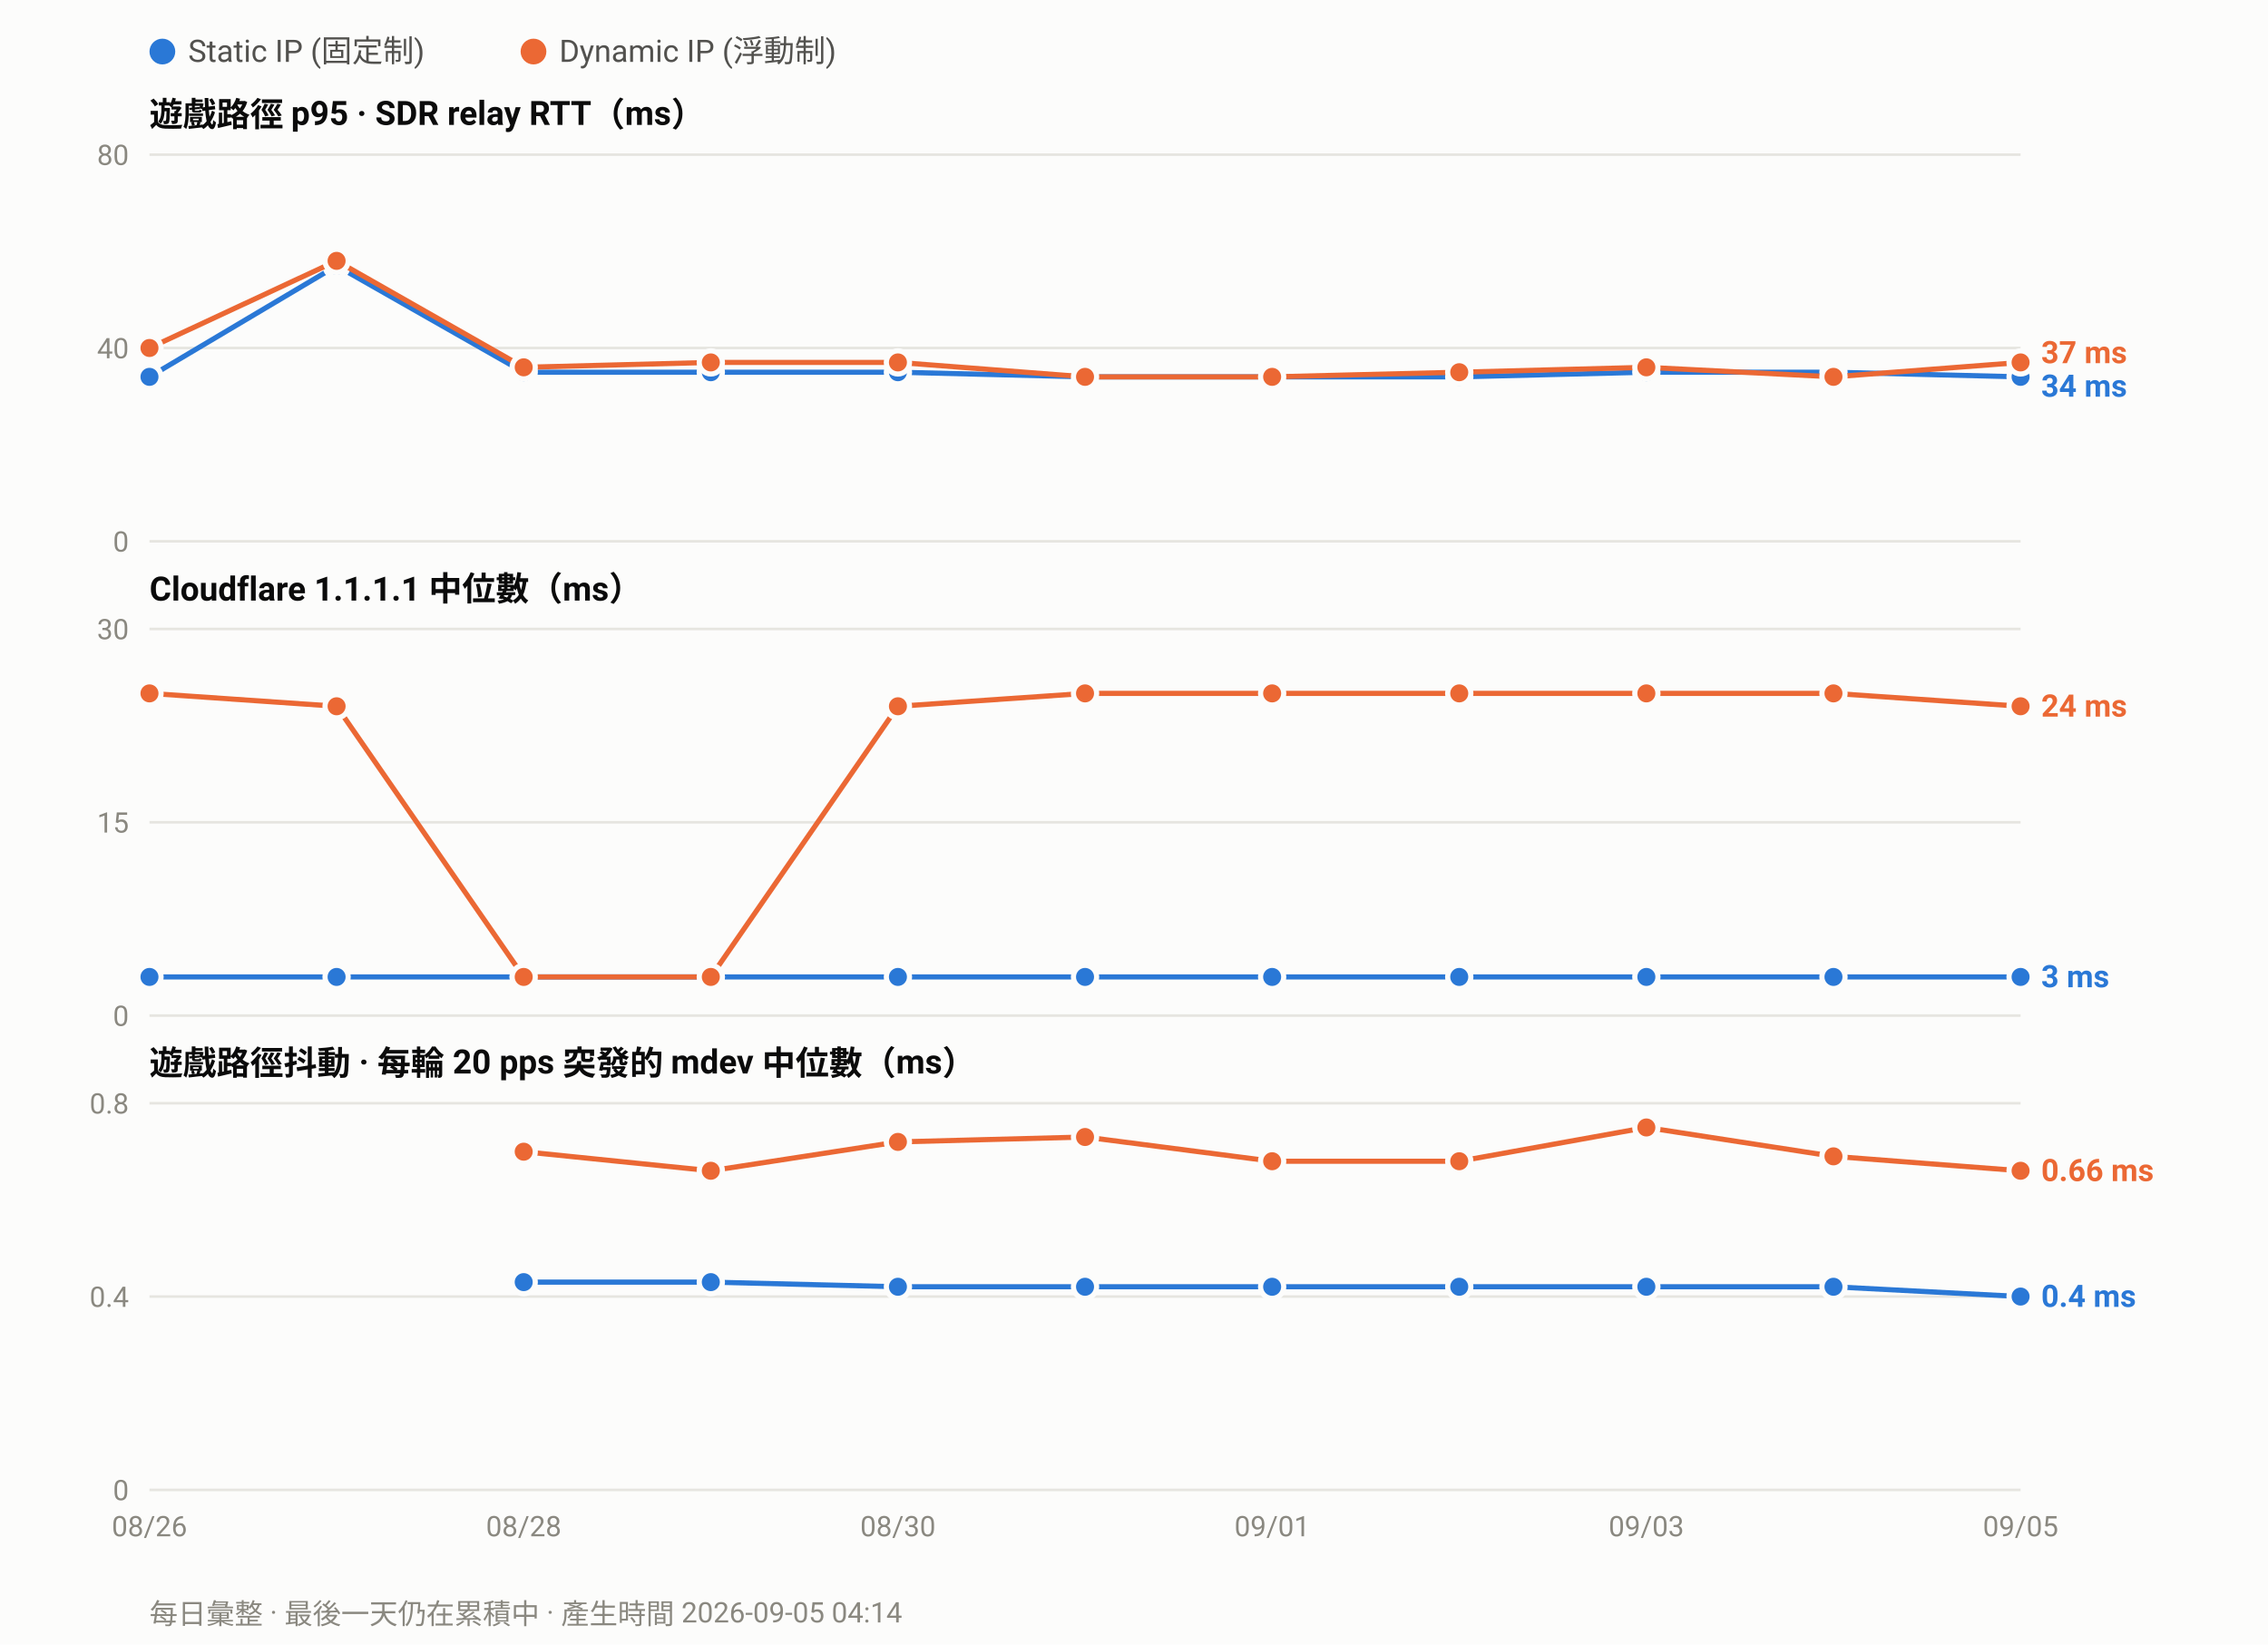
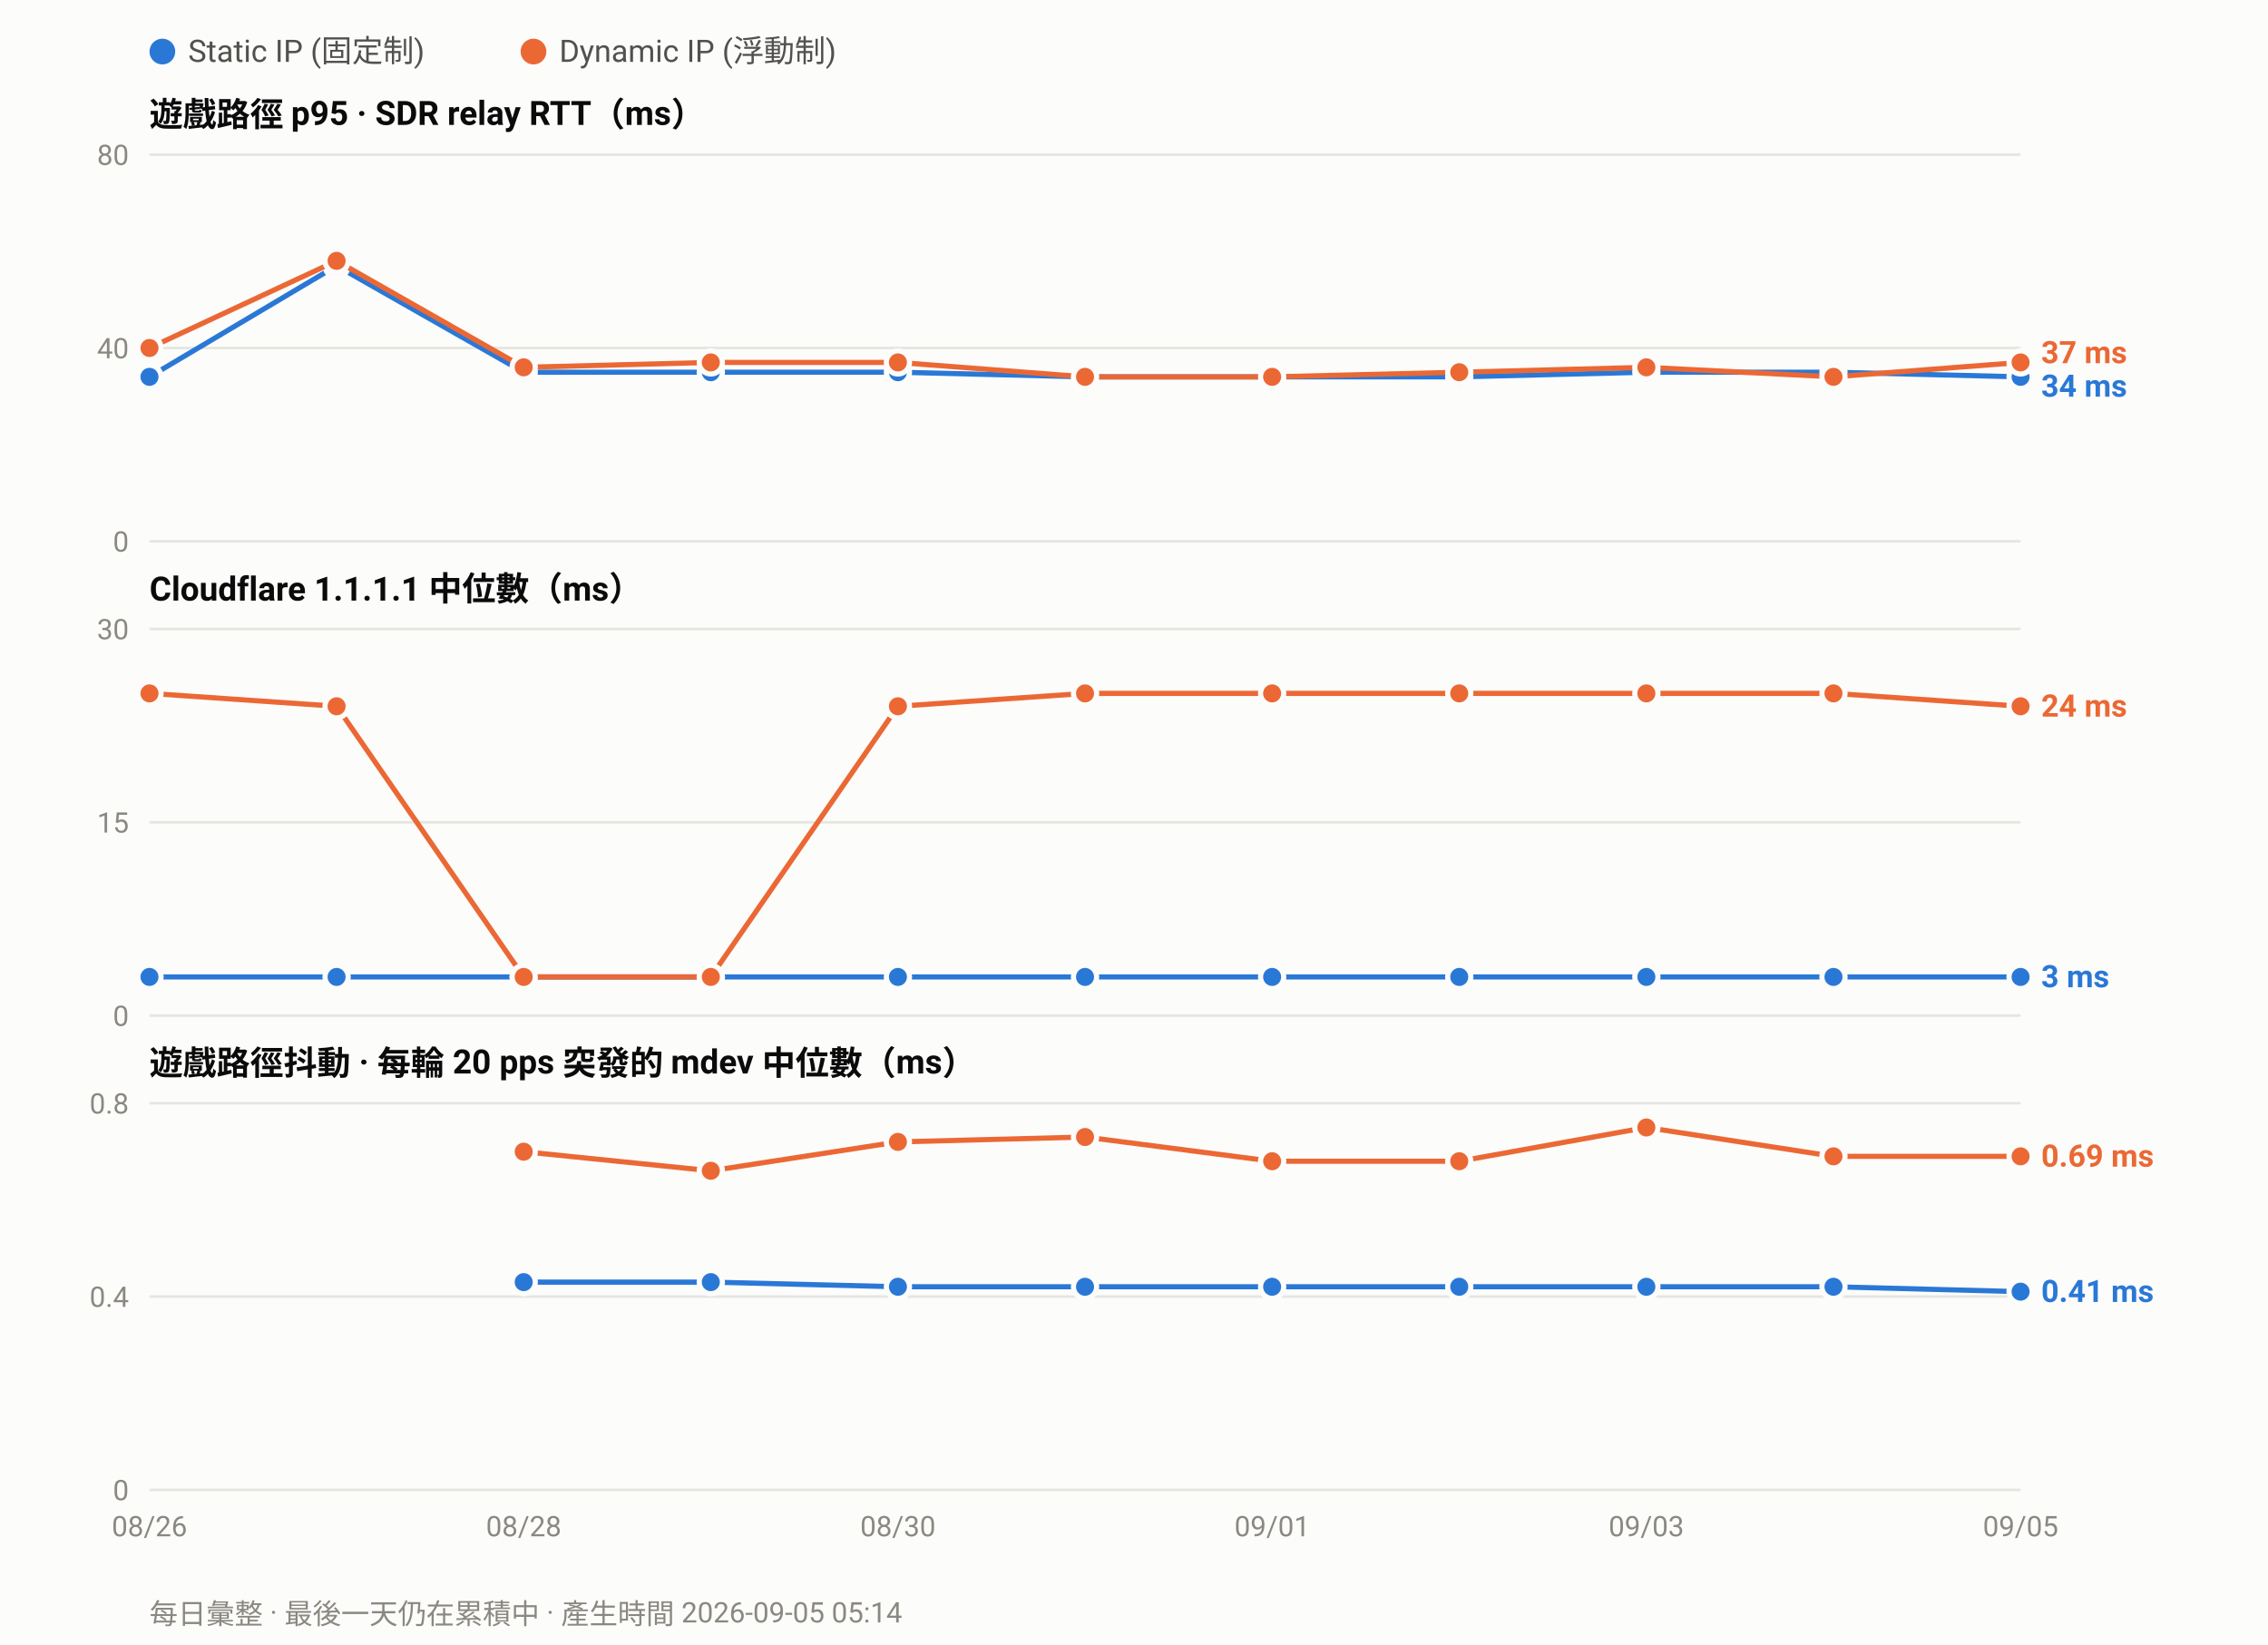
<svg xmlns="http://www.w3.org/2000/svg" width="880" height="638" viewBox="0 0 880 638" font-family="ui-sans-serif,-apple-system,Segoe UI,Roboto,Helvetica,Arial,sans-serif">
  <rect width="880" height="638" fill="#fcfcfb" />
  <circle cx="63.0" cy="20" r="5" fill="#2a78d6" />
  <text x="73.0" y="24" font-size="12" fill="#52514e">Static IP (固定制)</text>
  <circle cx="207.0" cy="20" r="5" fill="#eb6834" />
  <text x="217.0" y="24" font-size="12" fill="#52514e">Dynamic IP (浮動制)</text>
  <text x="58" y="49.0" font-size="13" font-weight="600" fill="#0b0b0b">遊戲路徑 p95 · SDR relay RTT（ms）</text>
  <line x1="58" y1="210.0" x2="784.0" y2="210.0" stroke="#e6e5e0" stroke-width="1" />
  <text x="50" y="214.0" font-size="11" text-anchor="end" fill="#8a8880">0</text>
  <line x1="58" y1="135.0" x2="784.0" y2="135.0" stroke="#e6e5e0" stroke-width="1" />
  <text x="50" y="139.0" font-size="11" text-anchor="end" fill="#8a8880">40</text>
  <line x1="58" y1="60.0" x2="784.0" y2="60.0" stroke="#e6e5e0" stroke-width="1" />
  <text x="50" y="64.0" font-size="11" text-anchor="end" fill="#8a8880">80</text>
  <polyline fill="none" stroke="#2a78d6" stroke-width="2" stroke-linejoin="round" points="58.0,146.2 130.6,103.1 203.2,144.4 275.8,144.4 348.4,144.4 421.0,146.2 493.6,146.2 566.2,146.2 638.8,144.4 711.4,144.4 784.0,146.2" />
  <circle cx="58.0" cy="146.2" r="4.5" fill="#2a78d6" stroke="#fcfcfb" stroke-width="2" />
  <circle cx="130.6" cy="103.1" r="4.5" fill="#2a78d6" stroke="#fcfcfb" stroke-width="2" />
  <circle cx="203.2" cy="144.4" r="4.5" fill="#2a78d6" stroke="#fcfcfb" stroke-width="2" />
  <circle cx="275.8" cy="144.4" r="4.5" fill="#2a78d6" stroke="#fcfcfb" stroke-width="2" />
  <circle cx="348.4" cy="144.4" r="4.5" fill="#2a78d6" stroke="#fcfcfb" stroke-width="2" />
  <circle cx="421.0" cy="146.2" r="4.5" fill="#2a78d6" stroke="#fcfcfb" stroke-width="2" />
  <circle cx="493.6" cy="146.2" r="4.5" fill="#2a78d6" stroke="#fcfcfb" stroke-width="2" />
  <circle cx="566.2" cy="146.2" r="4.5" fill="#2a78d6" stroke="#fcfcfb" stroke-width="2" />
  <circle cx="638.8" cy="144.4" r="4.5" fill="#2a78d6" stroke="#fcfcfb" stroke-width="2" />
  <circle cx="711.4" cy="144.4" r="4.5" fill="#2a78d6" stroke="#fcfcfb" stroke-width="2" />
  <circle cx="784.0" cy="146.2" r="4.5" fill="#2a78d6" stroke="#fcfcfb" stroke-width="2" />
  <polyline fill="none" stroke="#eb6834" stroke-width="2" stroke-linejoin="round" points="58.0,135.0 130.6,101.2 203.2,142.5 275.8,140.6 348.4,140.6 421.0,146.2 493.6,146.2 566.2,144.4 638.8,142.5 711.4,146.2 784.0,140.6" />
  <circle cx="58.0" cy="135.0" r="4.5" fill="#eb6834" stroke="#fcfcfb" stroke-width="2" />
  <circle cx="130.6" cy="101.2" r="4.5" fill="#eb6834" stroke="#fcfcfb" stroke-width="2" />
  <circle cx="203.2" cy="142.5" r="4.5" fill="#eb6834" stroke="#fcfcfb" stroke-width="2" />
  <circle cx="275.8" cy="140.6" r="4.5" fill="#eb6834" stroke="#fcfcfb" stroke-width="2" />
  <circle cx="348.4" cy="140.6" r="4.5" fill="#eb6834" stroke="#fcfcfb" stroke-width="2" />
  <circle cx="421.0" cy="146.2" r="4.5" fill="#eb6834" stroke="#fcfcfb" stroke-width="2" />
  <circle cx="493.6" cy="146.2" r="4.5" fill="#eb6834" stroke="#fcfcfb" stroke-width="2" />
  <circle cx="566.2" cy="144.4" r="4.5" fill="#eb6834" stroke="#fcfcfb" stroke-width="2" />
  <circle cx="638.8" cy="142.5" r="4.5" fill="#eb6834" stroke="#fcfcfb" stroke-width="2" />
  <circle cx="711.4" cy="146.2" r="4.5" fill="#eb6834" stroke="#fcfcfb" stroke-width="2" />
  <circle cx="784.0" cy="140.6" r="4.5" fill="#eb6834" stroke="#fcfcfb" stroke-width="2" />
  <text x="792.0" y="140.9" font-size="12" font-weight="600" fill="#eb6834">37 ms</text>
  <text x="792.0" y="153.9" font-size="12" font-weight="600" fill="#2a78d6">34 ms</text>
  <text x="58" y="233.0" font-size="13" font-weight="600" fill="#0b0b0b">Cloudflare 1.1.1.1 中位數（ms）</text>
  <line x1="58" y1="394.0" x2="784.0" y2="394.0" stroke="#e6e5e0" stroke-width="1" />
  <text x="50" y="398.0" font-size="11" text-anchor="end" fill="#8a8880">0</text>
  <line x1="58" y1="319.0" x2="784.0" y2="319.0" stroke="#e6e5e0" stroke-width="1" />
  <text x="50" y="323.0" font-size="11" text-anchor="end" fill="#8a8880">15</text>
  <line x1="58" y1="244.0" x2="784.0" y2="244.0" stroke="#e6e5e0" stroke-width="1" />
  <text x="50" y="248.0" font-size="11" text-anchor="end" fill="#8a8880">30</text>
  <polyline fill="none" stroke="#2a78d6" stroke-width="2" stroke-linejoin="round" points="58.0,379.0 130.6,379.0 203.2,379.0 275.8,379.0 348.4,379.0 421.0,379.0 493.6,379.0 566.2,379.0 638.8,379.0 711.4,379.0 784.0,379.0" />
  <circle cx="58.0" cy="379.0" r="4.5" fill="#2a78d6" stroke="#fcfcfb" stroke-width="2" />
  <circle cx="130.6" cy="379.0" r="4.5" fill="#2a78d6" stroke="#fcfcfb" stroke-width="2" />
  <circle cx="203.2" cy="379.0" r="4.5" fill="#2a78d6" stroke="#fcfcfb" stroke-width="2" />
  <circle cx="275.8" cy="379.0" r="4.5" fill="#2a78d6" stroke="#fcfcfb" stroke-width="2" />
  <circle cx="348.4" cy="379.0" r="4.5" fill="#2a78d6" stroke="#fcfcfb" stroke-width="2" />
  <circle cx="421.0" cy="379.0" r="4.5" fill="#2a78d6" stroke="#fcfcfb" stroke-width="2" />
  <circle cx="493.6" cy="379.0" r="4.5" fill="#2a78d6" stroke="#fcfcfb" stroke-width="2" />
  <circle cx="566.2" cy="379.0" r="4.5" fill="#2a78d6" stroke="#fcfcfb" stroke-width="2" />
  <circle cx="638.8" cy="379.0" r="4.5" fill="#2a78d6" stroke="#fcfcfb" stroke-width="2" />
  <circle cx="711.4" cy="379.0" r="4.5" fill="#2a78d6" stroke="#fcfcfb" stroke-width="2" />
  <circle cx="784.0" cy="379.0" r="4.5" fill="#2a78d6" stroke="#fcfcfb" stroke-width="2" />
  <polyline fill="none" stroke="#eb6834" stroke-width="2" stroke-linejoin="round" points="58.0,269.0 130.6,274.0 203.2,379.0 275.8,379.0 348.4,274.0 421.0,269.0 493.6,269.0 566.2,269.0 638.8,269.0 711.4,269.0 784.0,274.0" />
  <circle cx="58.0" cy="269.0" r="4.5" fill="#eb6834" stroke="#fcfcfb" stroke-width="2" />
  <circle cx="130.6" cy="274.0" r="4.5" fill="#eb6834" stroke="#fcfcfb" stroke-width="2" />
  <circle cx="203.2" cy="379.0" r="4.5" fill="#eb6834" stroke="#fcfcfb" stroke-width="2" />
  <circle cx="275.8" cy="379.0" r="4.5" fill="#eb6834" stroke="#fcfcfb" stroke-width="2" />
  <circle cx="348.4" cy="274.0" r="4.5" fill="#eb6834" stroke="#fcfcfb" stroke-width="2" />
  <circle cx="421.0" cy="269.0" r="4.5" fill="#eb6834" stroke="#fcfcfb" stroke-width="2" />
  <circle cx="493.6" cy="269.0" r="4.5" fill="#eb6834" stroke="#fcfcfb" stroke-width="2" />
  <circle cx="566.2" cy="269.0" r="4.5" fill="#eb6834" stroke="#fcfcfb" stroke-width="2" />
  <circle cx="638.8" cy="269.0" r="4.5" fill="#eb6834" stroke="#fcfcfb" stroke-width="2" />
  <circle cx="711.4" cy="269.0" r="4.5" fill="#eb6834" stroke="#fcfcfb" stroke-width="2" />
  <circle cx="784.0" cy="274.0" r="4.5" fill="#eb6834" stroke="#fcfcfb" stroke-width="2" />
  <text x="792.0" y="278.0" font-size="12" font-weight="600" fill="#eb6834">24 ms</text>
  <text x="792.0" y="383.0" font-size="12" font-weight="600" fill="#2a78d6">3 ms</text>
  <text x="58" y="417.0" font-size="13" font-weight="600" fill="#0b0b0b">遊戲路徑抖動 · 每輪 20 pps 突發的 mdev 中位數（ms）</text>
  <line x1="58" y1="578.0" x2="784.0" y2="578.0" stroke="#e6e5e0" stroke-width="1" />
  <text x="50" y="582.0" font-size="11" text-anchor="end" fill="#8a8880">0</text>
  <line x1="58" y1="503.0" x2="784.0" y2="503.0" stroke="#e6e5e0" stroke-width="1" />
  <text x="50" y="507.0" font-size="11" text-anchor="end" fill="#8a8880">0.4</text>
  <line x1="58" y1="428.0" x2="784.0" y2="428.0" stroke="#e6e5e0" stroke-width="1" />
  <text x="50" y="432.0" font-size="11" text-anchor="end" fill="#8a8880">0.8</text>
-   <polyline fill="none" stroke="#2a78d6" stroke-width="2" stroke-linejoin="round" points="203.2,497.4 275.8,497.4 348.4,499.2 421.0,499.2 493.6,499.2 566.2,499.2 638.8,499.2 711.4,499.2 784.0,503.0" />
+   <polyline fill="none" stroke="#2a78d6" stroke-width="2" stroke-linejoin="round" points="203.2,497.4 275.8,497.4 348.4,499.2 421.0,499.2 493.6,499.2 566.2,499.2 638.8,499.2 711.4,499.2 784.0,501.1" />
  <circle cx="203.2" cy="497.4" r="4.5" fill="#2a78d6" stroke="#fcfcfb" stroke-width="2" />
  <circle cx="275.8" cy="497.4" r="4.5" fill="#2a78d6" stroke="#fcfcfb" stroke-width="2" />
  <circle cx="348.4" cy="499.2" r="4.5" fill="#2a78d6" stroke="#fcfcfb" stroke-width="2" />
  <circle cx="421.0" cy="499.2" r="4.5" fill="#2a78d6" stroke="#fcfcfb" stroke-width="2" />
  <circle cx="493.6" cy="499.2" r="4.5" fill="#2a78d6" stroke="#fcfcfb" stroke-width="2" />
  <circle cx="566.2" cy="499.2" r="4.5" fill="#2a78d6" stroke="#fcfcfb" stroke-width="2" />
  <circle cx="638.8" cy="499.2" r="4.5" fill="#2a78d6" stroke="#fcfcfb" stroke-width="2" />
  <circle cx="711.4" cy="499.2" r="4.5" fill="#2a78d6" stroke="#fcfcfb" stroke-width="2" />
-   <circle cx="784.0" cy="503.0" r="4.5" fill="#2a78d6" stroke="#fcfcfb" stroke-width="2" />
-   <polyline fill="none" stroke="#eb6834" stroke-width="2" stroke-linejoin="round" points="203.2,446.8 275.8,454.2 348.4,443.0 421.0,441.1 493.6,450.5 566.2,450.5 638.8,437.4 711.4,448.6 784.0,454.2" />
+   <circle cx="784.0" cy="501.1" r="4.5" fill="#2a78d6" stroke="#fcfcfb" stroke-width="2" />
+   <polyline fill="none" stroke="#eb6834" stroke-width="2" stroke-linejoin="round" points="203.2,446.8 275.8,454.2 348.4,443.0 421.0,441.1 493.6,450.5 566.2,450.5 638.8,437.4 711.4,448.6 784.0,448.6" />
  <circle cx="203.2" cy="446.8" r="4.5" fill="#eb6834" stroke="#fcfcfb" stroke-width="2" />
  <circle cx="275.8" cy="454.2" r="4.5" fill="#eb6834" stroke="#fcfcfb" stroke-width="2" />
  <circle cx="348.4" cy="443.0" r="4.5" fill="#eb6834" stroke="#fcfcfb" stroke-width="2" />
  <circle cx="421.0" cy="441.1" r="4.5" fill="#eb6834" stroke="#fcfcfb" stroke-width="2" />
  <circle cx="493.6" cy="450.5" r="4.5" fill="#eb6834" stroke="#fcfcfb" stroke-width="2" />
  <circle cx="566.2" cy="450.5" r="4.5" fill="#eb6834" stroke="#fcfcfb" stroke-width="2" />
  <circle cx="638.8" cy="437.4" r="4.5" fill="#eb6834" stroke="#fcfcfb" stroke-width="2" />
  <circle cx="711.4" cy="448.6" r="4.5" fill="#eb6834" stroke="#fcfcfb" stroke-width="2" />
-   <circle cx="784.0" cy="454.2" r="4.5" fill="#eb6834" stroke="#fcfcfb" stroke-width="2" />
-   <text x="792.0" y="458.2" font-size="12" font-weight="600" fill="#eb6834">0.66 ms</text>
-   <text x="792.0" y="507.0" font-size="12" font-weight="600" fill="#2a78d6">0.4 ms</text>
+   <circle cx="784.0" cy="448.6" r="4.5" fill="#eb6834" stroke="#fcfcfb" stroke-width="2" />
+   <text x="792.0" y="452.6" font-size="12" font-weight="600" fill="#eb6834">0.69 ms</text>
+   <text x="792.0" y="505.1" font-size="12" font-weight="600" fill="#2a78d6">0.41 ms</text>
  <text x="58.0" y="596.0" font-size="11" text-anchor="middle" fill="#8a8880">08/26</text>
  <text x="203.2" y="596.0" font-size="11" text-anchor="middle" fill="#8a8880">08/28</text>
  <text x="348.4" y="596.0" font-size="11" text-anchor="middle" fill="#8a8880">08/30</text>
  <text x="493.6" y="596.0" font-size="11" text-anchor="middle" fill="#8a8880">09/01</text>
  <text x="638.8" y="596.0" font-size="11" text-anchor="middle" fill="#8a8880">09/03</text>
  <text x="784.0" y="596.0" font-size="11" text-anchor="middle" fill="#8a8880">09/05</text>
-   <text x="58" y="630" font-size="11" fill="#8a8880">每日彙整 · 最後一天仍在累積中 · 產生時間 2026-09-05 04:14</text>
+   <text x="58" y="630" font-size="11" fill="#8a8880">每日彙整 · 最後一天仍在累積中 · 產生時間 2026-09-05 05:14</text>
</svg>
